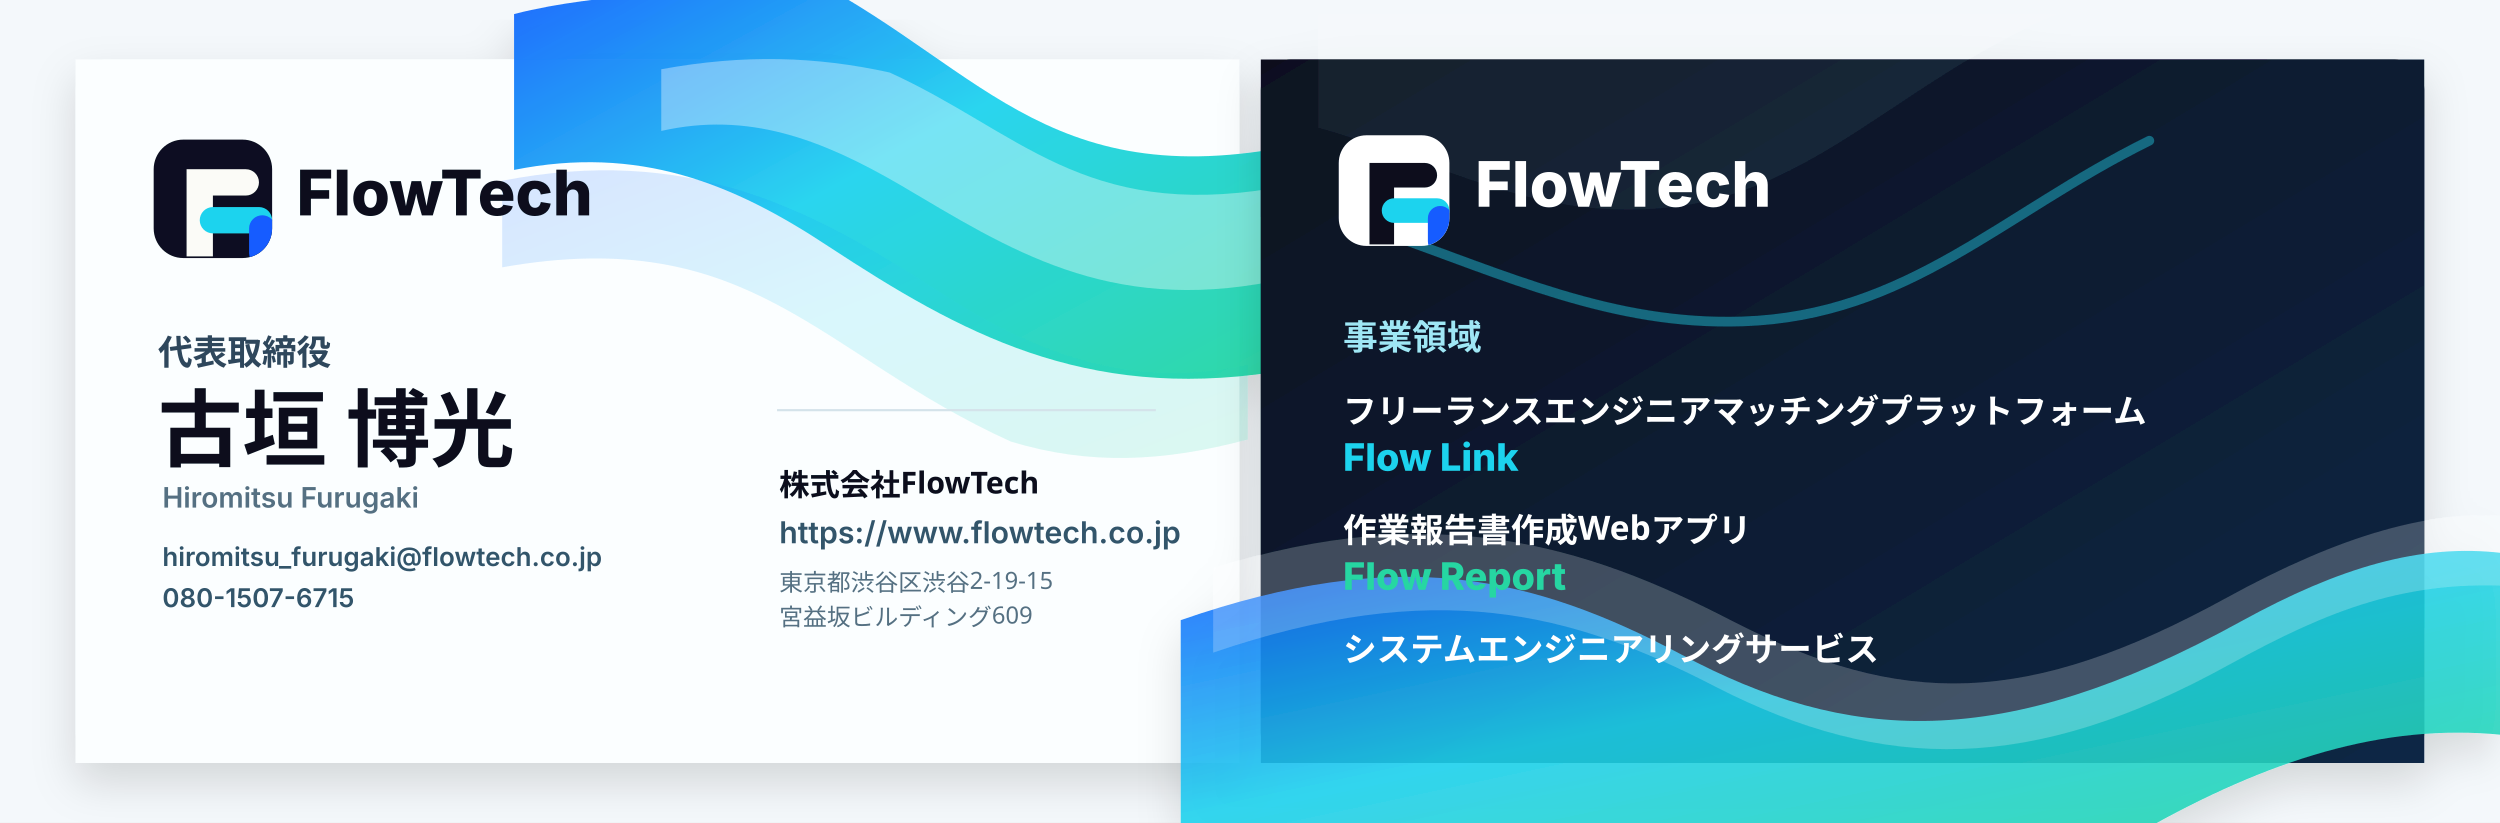
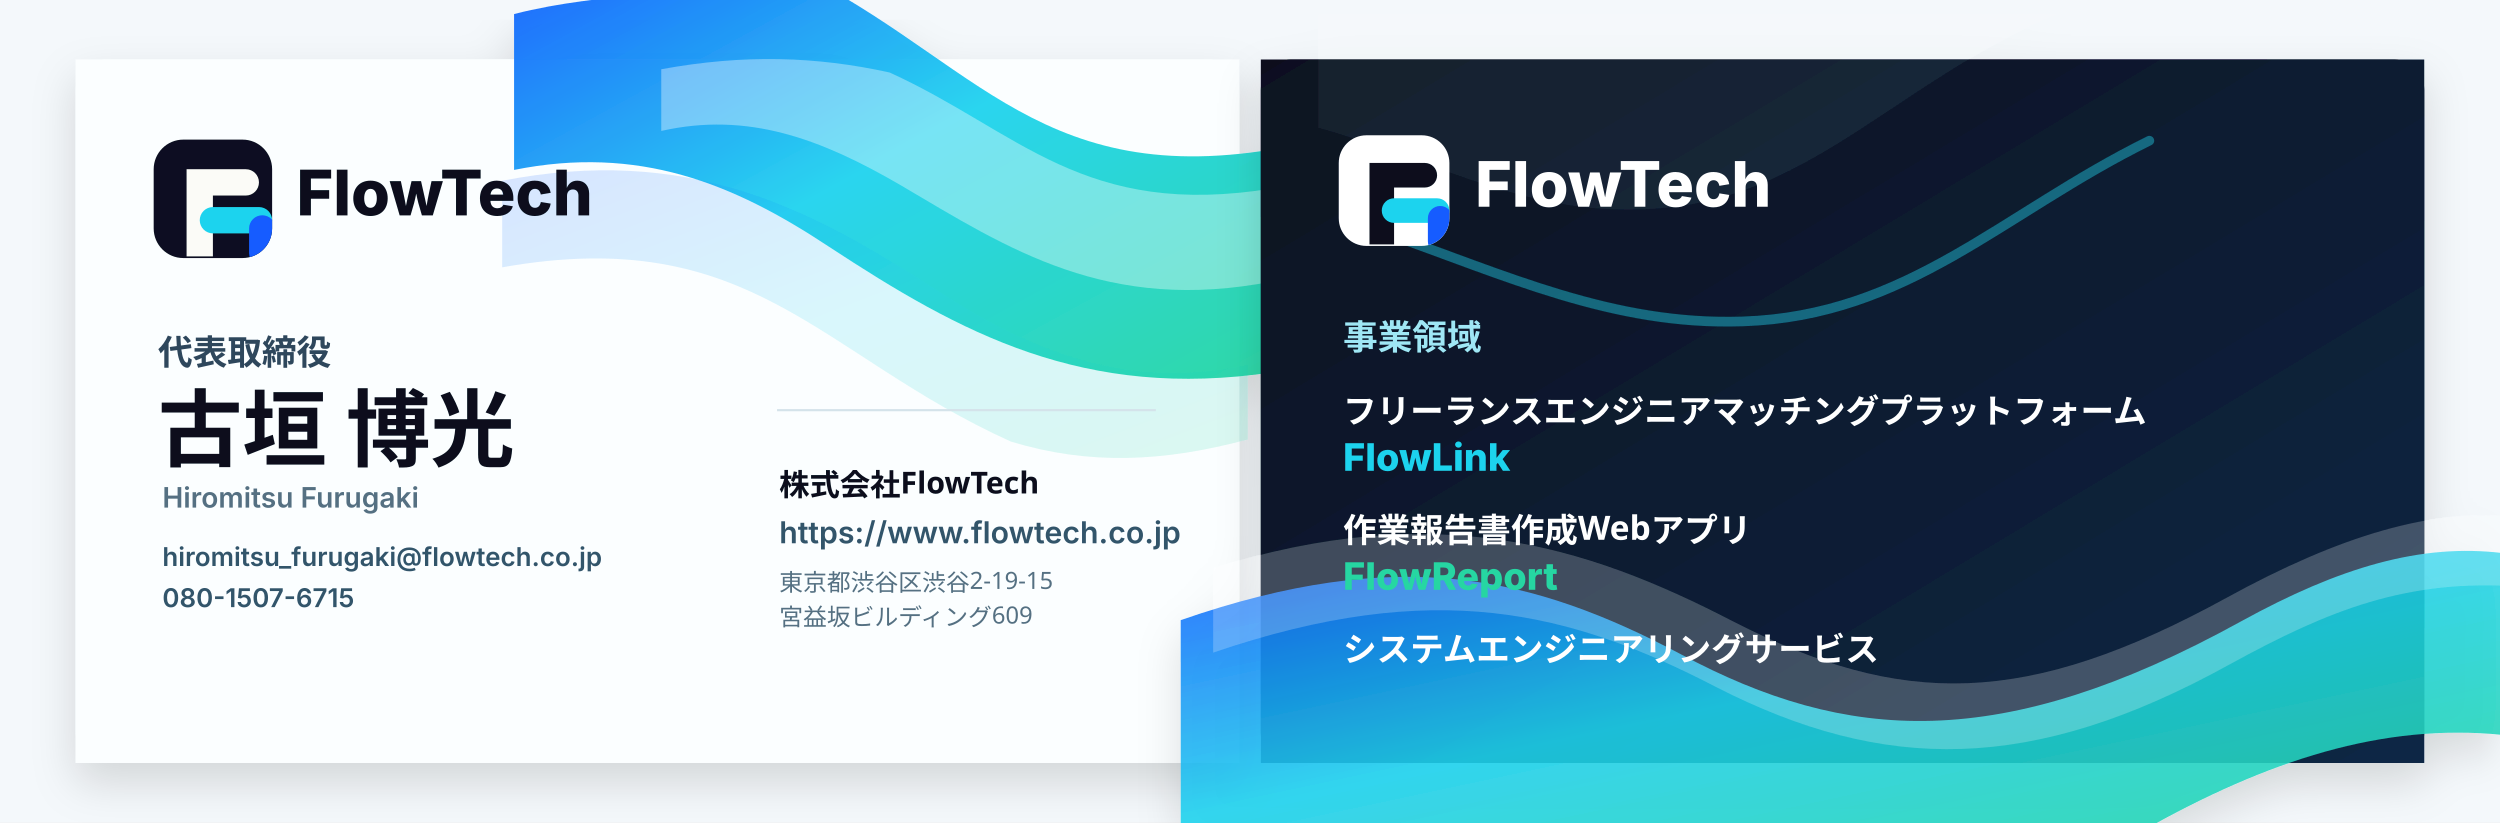
<svg xmlns="http://www.w3.org/2000/svg" width="2310" height="760" viewBox="0 0 2310 760">
  <defs>
    <linearGradient id="stream" x1="0" y1="0" x2="1" y2="1">
      <stop offset="0" stop-color="#145CFF" />
      <stop offset="0.48" stop-color="#1FD3EE" />
      <stop offset="1" stop-color="#25D6A2" />
    </linearGradient>
    <linearGradient id="deep" x1="0" y1="0" x2="1" y2="1">
      <stop offset="0" stop-color="#07111F" />
      <stop offset="1" stop-color="#0F2745" />
    </linearGradient>
    <filter id="softShadow" x="-20%" y="-20%" width="140%" height="140%">
      <feDropShadow dx="0" dy="18" stdDeviation="20" flood-color="#07111F" flood-opacity="0.14" />
    </filter>
    <style>
      .jp { font-family: "Noto Sans JP", "Yu Gothic", "Meiryo", sans-serif; }
      .latin { font-family: "Avenir Next", "Inter", "Segoe UI", sans-serif; }
      .small { font-size: 28px; letter-spacing: 0; }
      .micro { font-size: 22px; letter-spacing: 0; }
    </style>
  </defs>
  <rect width="2310" height="760" fill="#F4F8FB" />
  <g transform="translate(70 55)" filter="url(#softShadow)">
    <rect width="1075" height="650" rx="28" fill="#FBFEFF" />
    <path d="M0 0h1075v650H0z" rx="28" fill="#FBFEFF" />
    <path d="M648 -90C824 -10 882 120 1106 83v206c-175 26-288-36-410-116C607 114 520 79 405 102V-42c85-22 164-13 243-48Z" fill="url(#stream)" opacity="0.95" />
    <path d="M752 12c119 54 179 136 354 107v86c-153 30-244-30-344-89-74-43-141-68-221-50V9c76-14 143-12 211 3Z" fill="#FFFFFF" opacity="0.36" />
    <path d="M864 353c-177-80-239-202-470-161v-80c170-33 282 23 403 102 90 58 175 91 286 68v69c-78 21-147 24-219 2Z" fill="url(#stream)" opacity="0.16" />
    <g transform="translate(72 74)">
      <g transform="scale(1.52)">
        <rect x="0" y="0" width="72" height="72" rx="18" fill="#0A1120" />
        <clipPath id="frontClip">
          <rect x="0" y="0" width="72" height="72" rx="18" />
        </clipPath>
        <g clip-path="url(#frontClip)">
          <path d="M20 18h36a8 8 0 0 1 0 16H36v37H20Z" fill="#FBFBF7" />
          <path d="M36 41h28a8 8 0 0 1 0 16H36a8 8 0 0 1 0-16Z" fill="#1FD3EE" />
          <path d="M58 54a8 8 0 0 1 16 0v15a8 8 0 0 1-16 0Z" fill="#145CFF" />
        </g>
      </g>
      <text x="132" y="70" class="latin" font-size="58" font-weight="800" fill="#07111F">FlowTech</text>
    </g>
    <g transform="translate(76 282)">
      <text x="0" y="0" class="jp" font-size="32" font-weight="700" fill="#2D465C">代表取締役</text>
      <text x="0" y="88" class="jp" font-size="78" font-weight="800" fill="#07111F">古垣 博光</text>
      <text x="4" y="132" class="latin" font-size="26" font-weight="600" fill="#547082">Hiromitsu Furugaki</text>
      <text x="4" y="186" class="latin" font-size="24" font-weight="600" fill="#31546B">hiromitsu_furugaki@flowtech.co.jp</text>
      <text x="4" y="224" class="latin" font-size="24" font-weight="600" fill="#31546B">080-1507-6715</text>
    </g>
    <g transform="translate(650 403)">
      <rect x="-2" y="-80" width="350" height="2" fill="#D4E3EA" />
      <text x="0" y="0" class="jp small" font-weight="700" fill="#07111F">株式会社FlowTech</text>
      <text x="0" y="44" class="latin small" font-weight="600" fill="#31546B">https://www.flowtech.co.jp</text>
      <text x="0" y="88" class="jp micro" font-weight="500" fill="#547082">東京都渋谷区渋谷2-19-15</text>
      <text x="0" y="120" class="jp micro" font-weight="500" fill="#547082">宮益坂ビルディング609</text>
    </g>
  </g>
  <g transform="translate(1165 55)" filter="url(#softShadow)">
    <rect width="1075" height="650" fill="url(#deep)" />
    <rect width="1075" height="650" rx="28" fill="url(#deep)" />
    <path d="M-74 518C128 448 251 477 389 550c152 81 294 92 517-31 91-50 166-72 241-63v168c-110-11-216 23-333 89H-74Z" fill="url(#stream)" opacity="0.88" />
    <path d="M-44 470c205-64 343-22 480 49 156 80 271 80 457-22 102-56 191-84 269-74v64c-103-7-174 21-267 72-183 101-319 100-474 21-135-70-260-102-465-32Z" fill="#FFFFFF" opacity="0.22" />
    <path d="M736 -42C592 18 512 124 374 137c-122 12-207-42-321-74V-42Z" fill="#FFFFFF" opacity="0.06" />
    <path d="M821 75C685 142 598 237 445 242c-120 4-219-43-331-82" fill="none" stroke="#1FD3EE" stroke-width="9" stroke-linecap="round" opacity="0.42" />
    <g transform="translate(72 70)">
      <g transform="scale(1.42)">
        <rect x="0" y="0" width="72" height="72" rx="18" fill="#FFFFFF" />
        <clipPath id="backClip">
          <rect x="0" y="0" width="72" height="72" rx="18" />
        </clipPath>
        <g clip-path="url(#backClip)">
          <path d="M20 18h36a8 8 0 0 1 0 16H36v37H20Z" fill="#07111F" />
          <path d="M36 41h28a8 8 0 0 1 0 16H36a8 8 0 0 1 0-16Z" fill="#1FD3EE" />
          <path d="M58 54a8 8 0 0 1 16 0v15a8 8 0 0 1-16 0Z" fill="#145CFF" />
        </g>
      </g>
      <text x="126" y="66" class="latin" font-size="58" font-weight="800" fill="#FFFFFF">FlowTech</text>
    </g>
    <g transform="translate(76 268)">
      <text x="0" y="0" class="jp" font-size="32" font-weight="700" fill="#9FE7F5">事業領域</text>
      <text x="0" y="68" class="jp" font-size="31" font-weight="700" fill="#FFFFFF">フリーランスエンジニアマッチングプラットフォーム</text>
-       <text x="0" y="112" class="latin" font-size="35" font-weight="800" fill="#1FD3EE">Flow Link</text>
+       <text x="0" y="112" class="latin" font-size="35" font-weight="800" fill="#1FD3EE">FlowLink</text>
      <text x="0" y="178" class="jp" font-size="31" font-weight="700" fill="#FFFFFF">作業報告書作成Webアプリ</text>
-       <text x="0" y="222" class="latin" font-size="35" font-weight="800" fill="#25D6A2">Flow Report</text>
+       <text x="0" y="222" class="latin" font-size="35" font-weight="800" fill="#25D6A2">FlowReport</text>
      <text x="0" y="288" class="jp" font-size="31" font-weight="700" fill="#FFFFFF">システムエンジニアリングサービス</text>
    </g>
  </g>
</svg>
